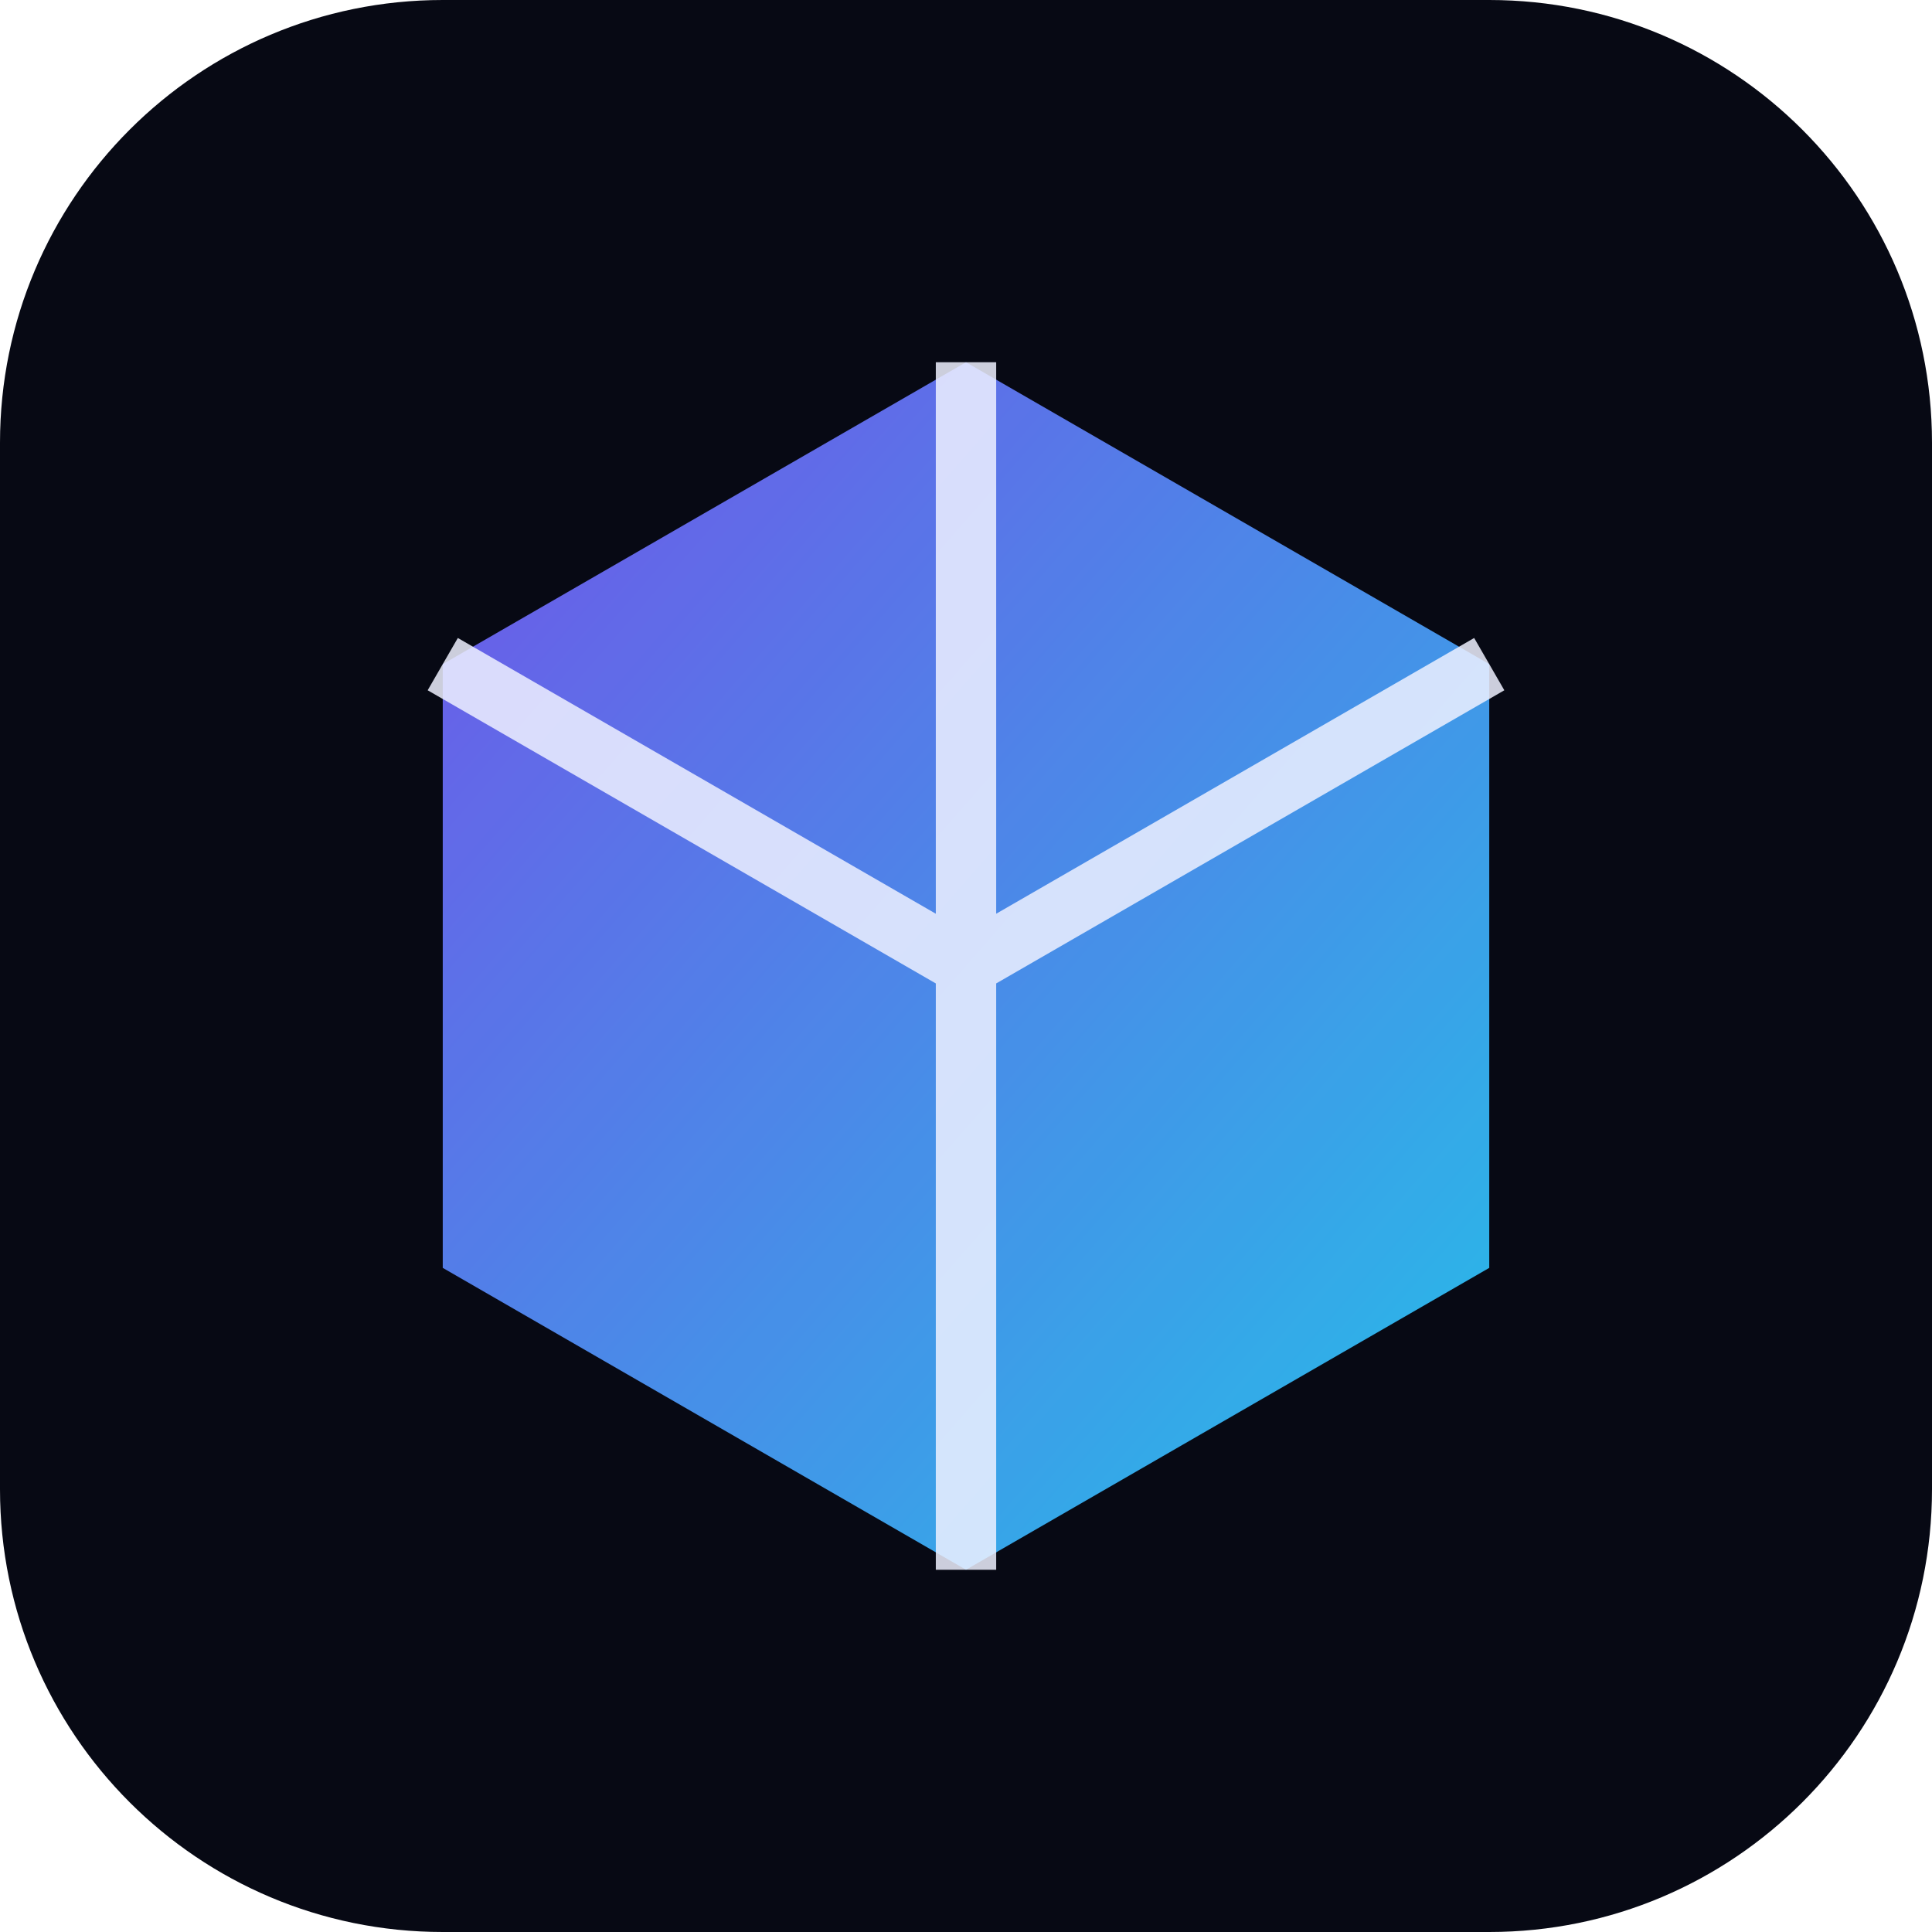
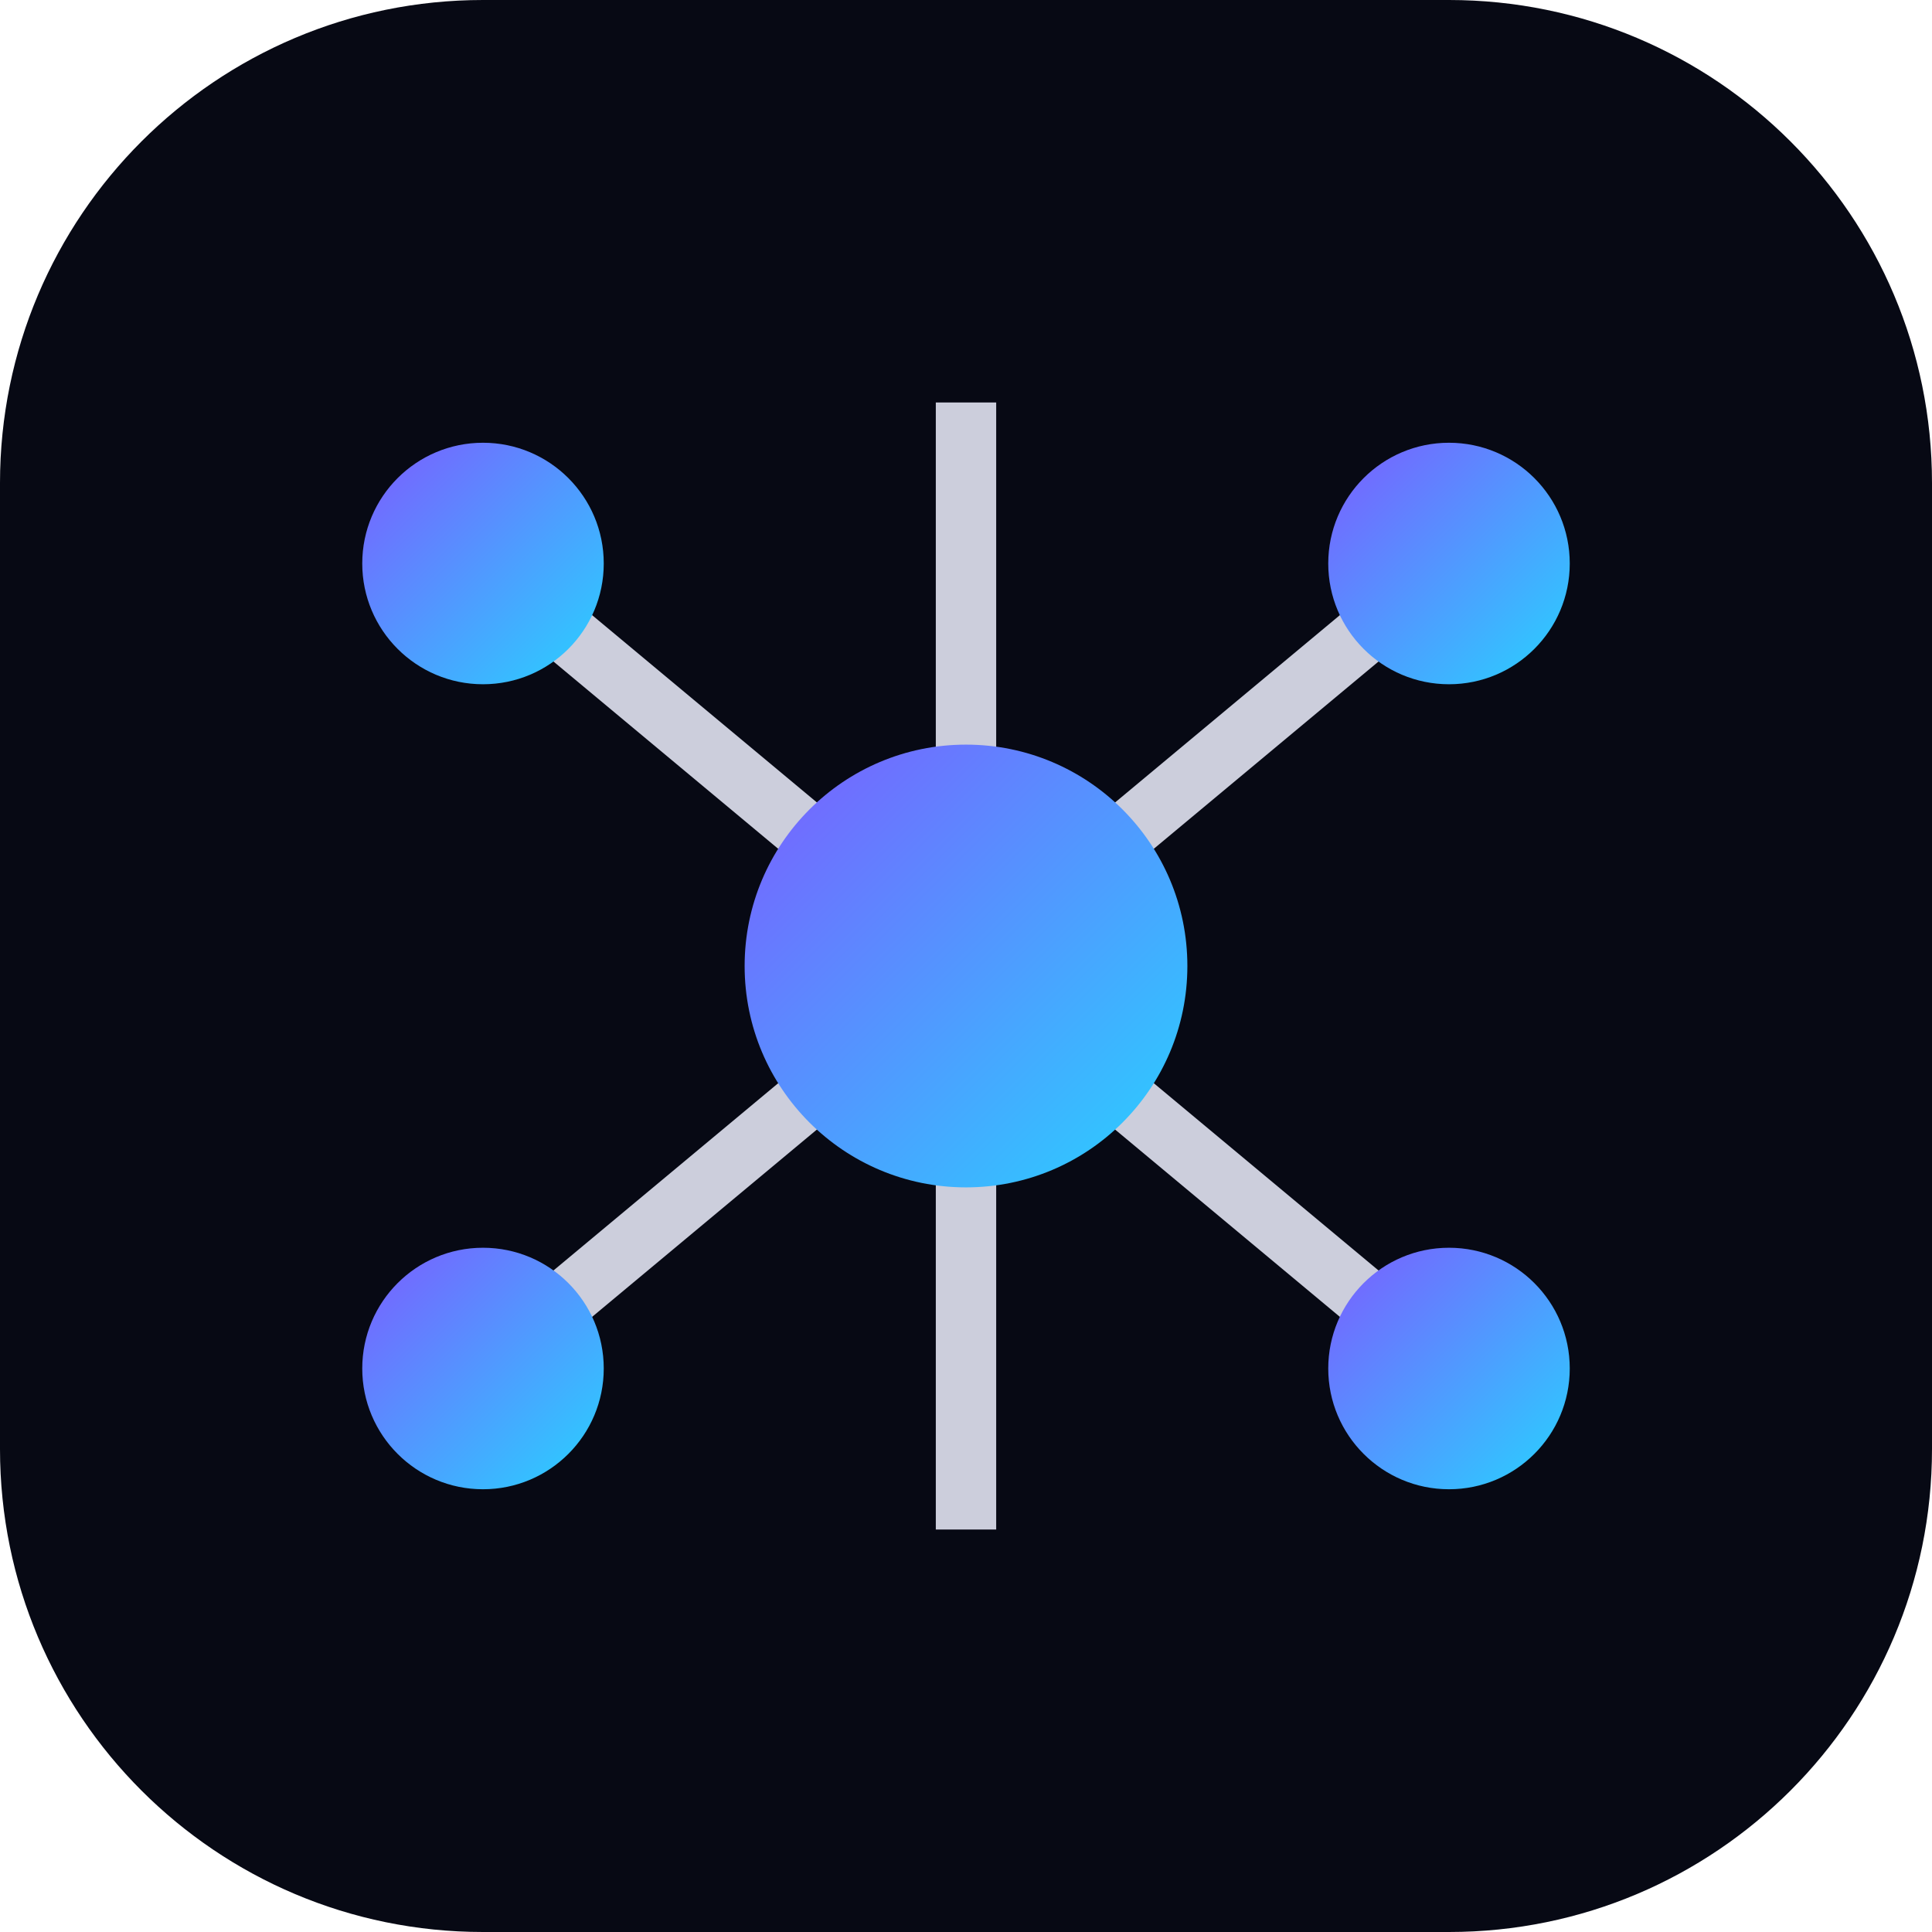
<svg xmlns="http://www.w3.org/2000/svg" viewBox="0 0 96 96">
  <defs>
    <linearGradient id="g" x1="0" y1="0" x2="1" y2="1">
      <stop offset="0" stop-color="#7c5cff" />
      <stop offset="1" stop-color="#27d3ff" />
    </linearGradient>
  </defs>
-   <rect width="96" height="96" rx="22" fill="#070914" />
-   <path d="M48 18l26 15v30L48 78 22 63V33z" fill="url(#g)" opacity=".9" />
-   <path d="M48 18v60M22 33l26 15 26-15" stroke="#eef1ff" stroke-width="3" fill="none" stroke-linejoin="round" opacity=".85" />
+   <rect width="96" height="96" rx="24" fill="#070914" />
+   <g stroke="#eef1ff" stroke-width="3" fill="none" opacity=".85">
+     <path d="M48 48L24 28M48 48L72 28M48 48L24 68M48 48L72 68M48 48V20M48 48V76" />
+   </g>
+   <g fill="url(#g)">
+     <circle cx="48" cy="48" r="11" />
+     <circle cx="24" cy="28" r="6" />
+     <circle cx="72" cy="28" r="6" />
+     <circle cx="24" cy="68" r="6" />
+     <circle cx="72" cy="68" r="6" />
+   </g>
</svg>
